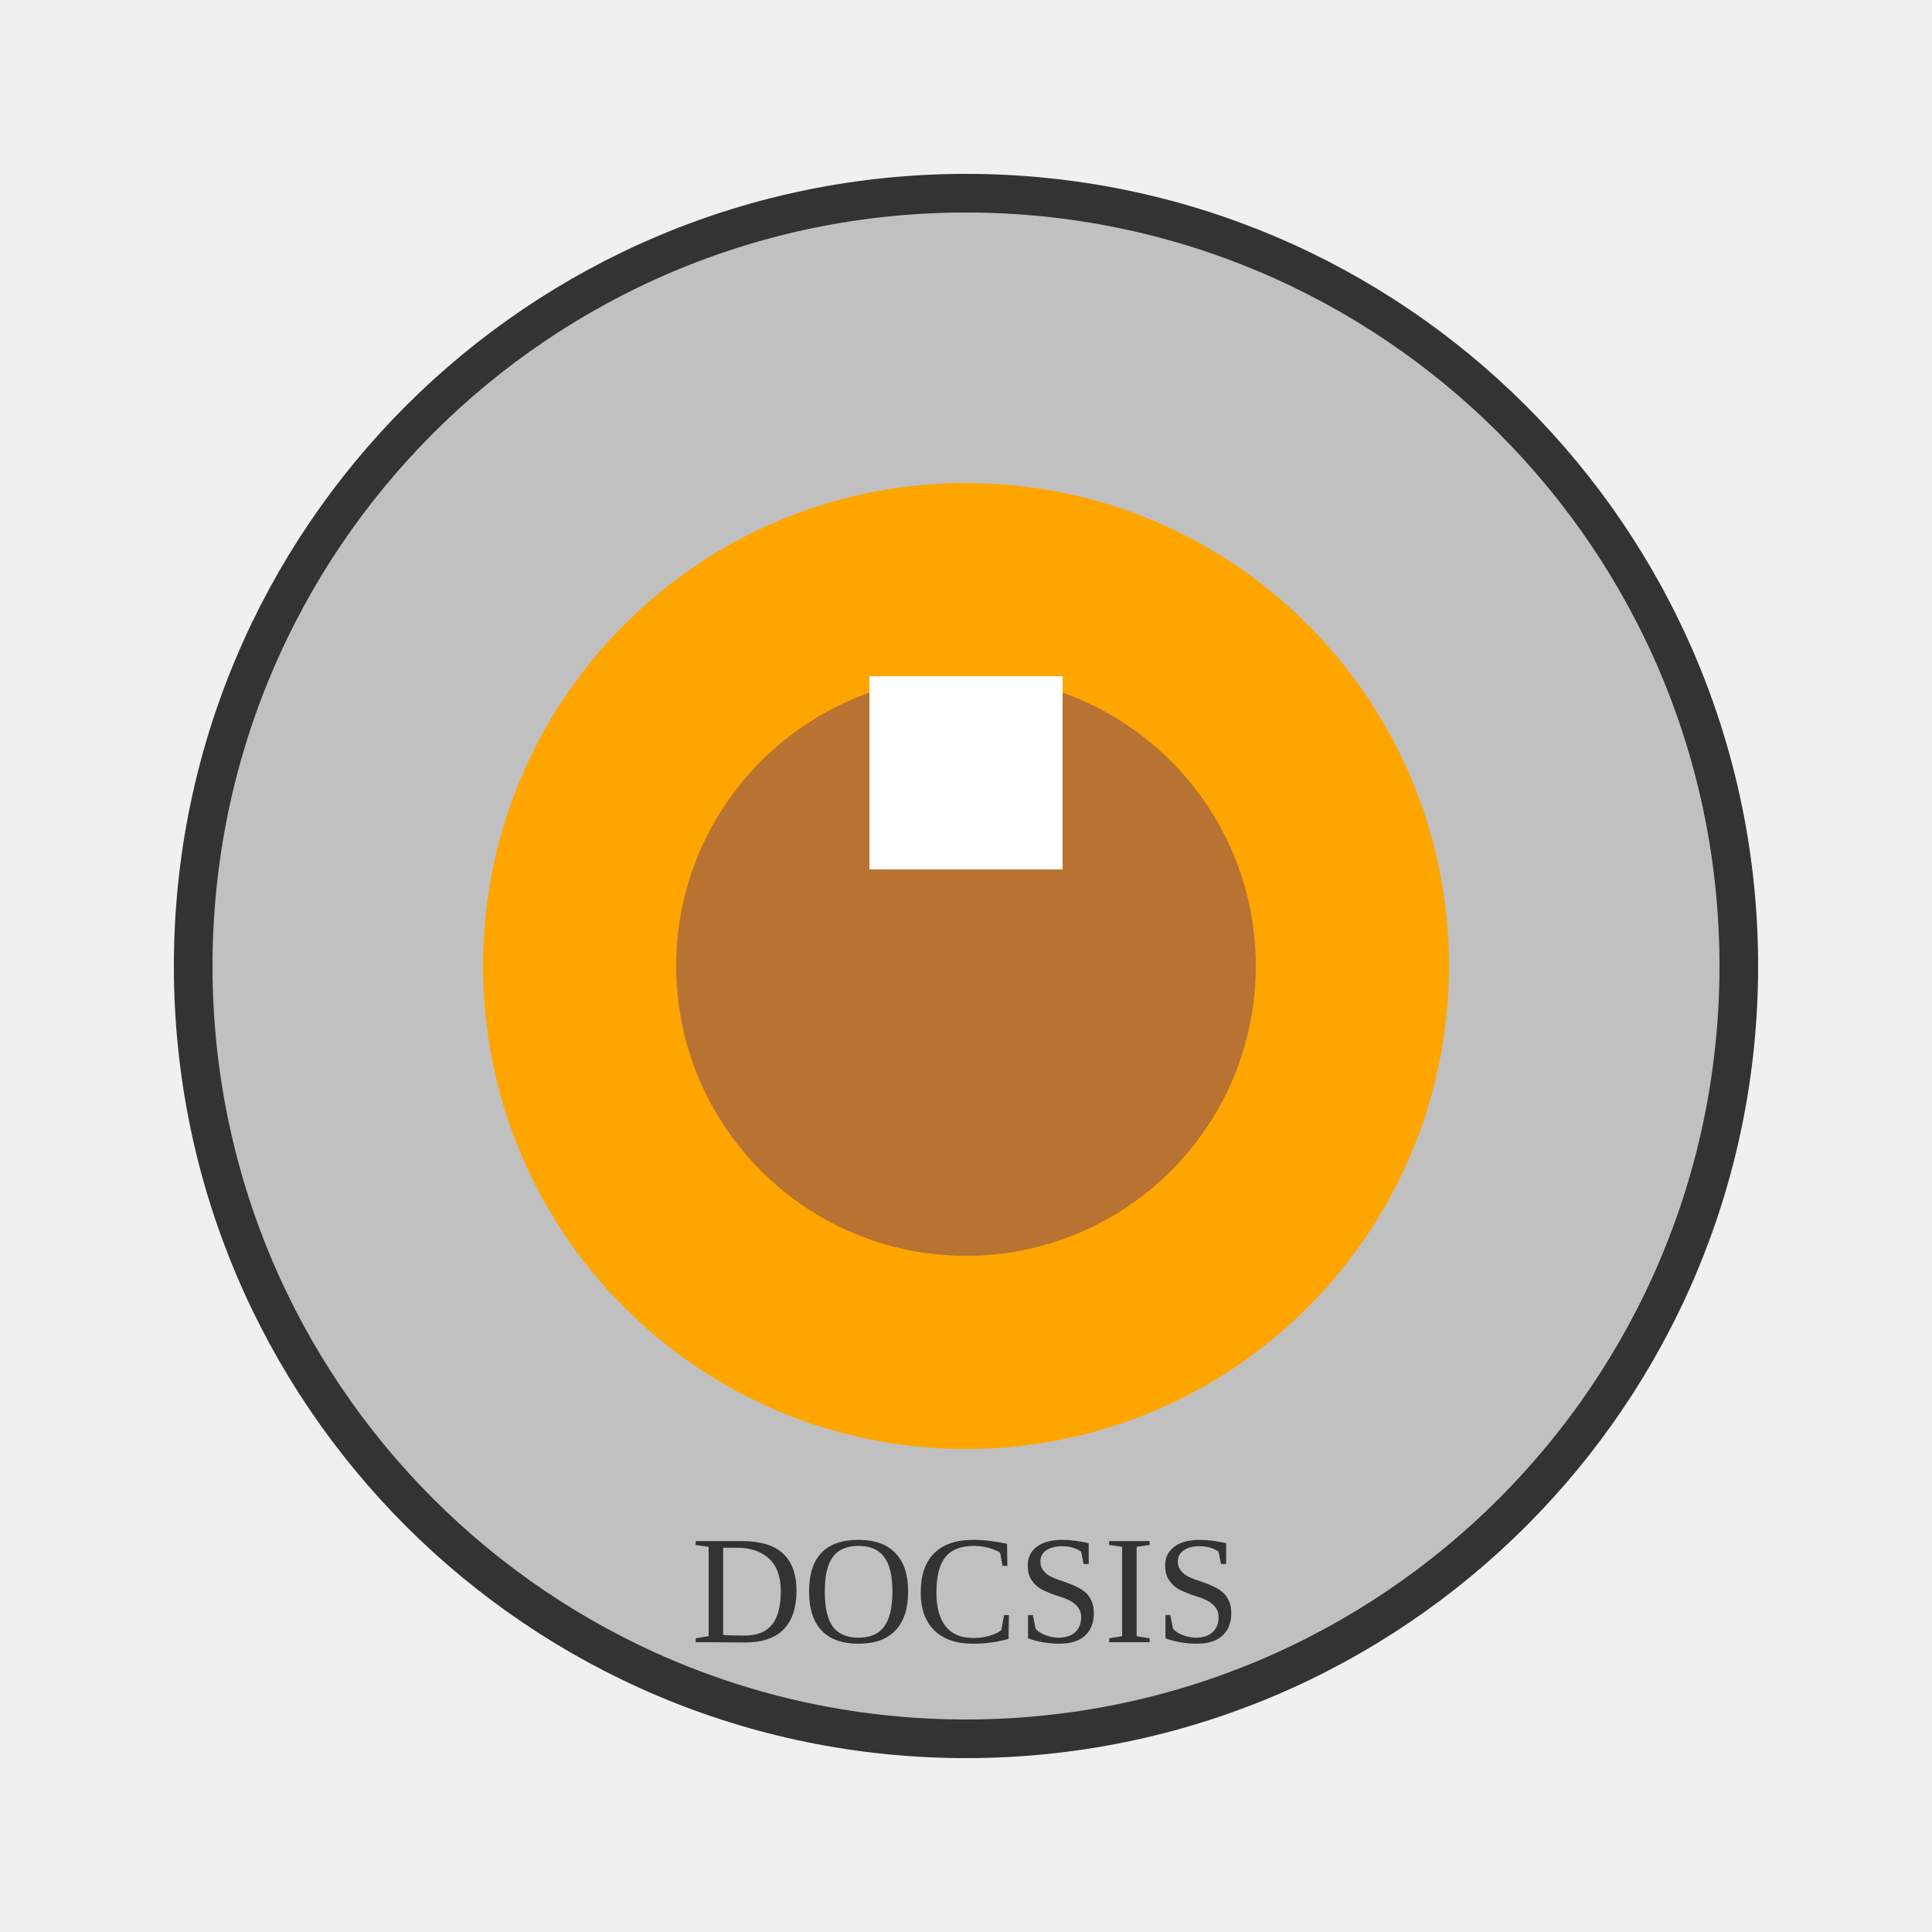
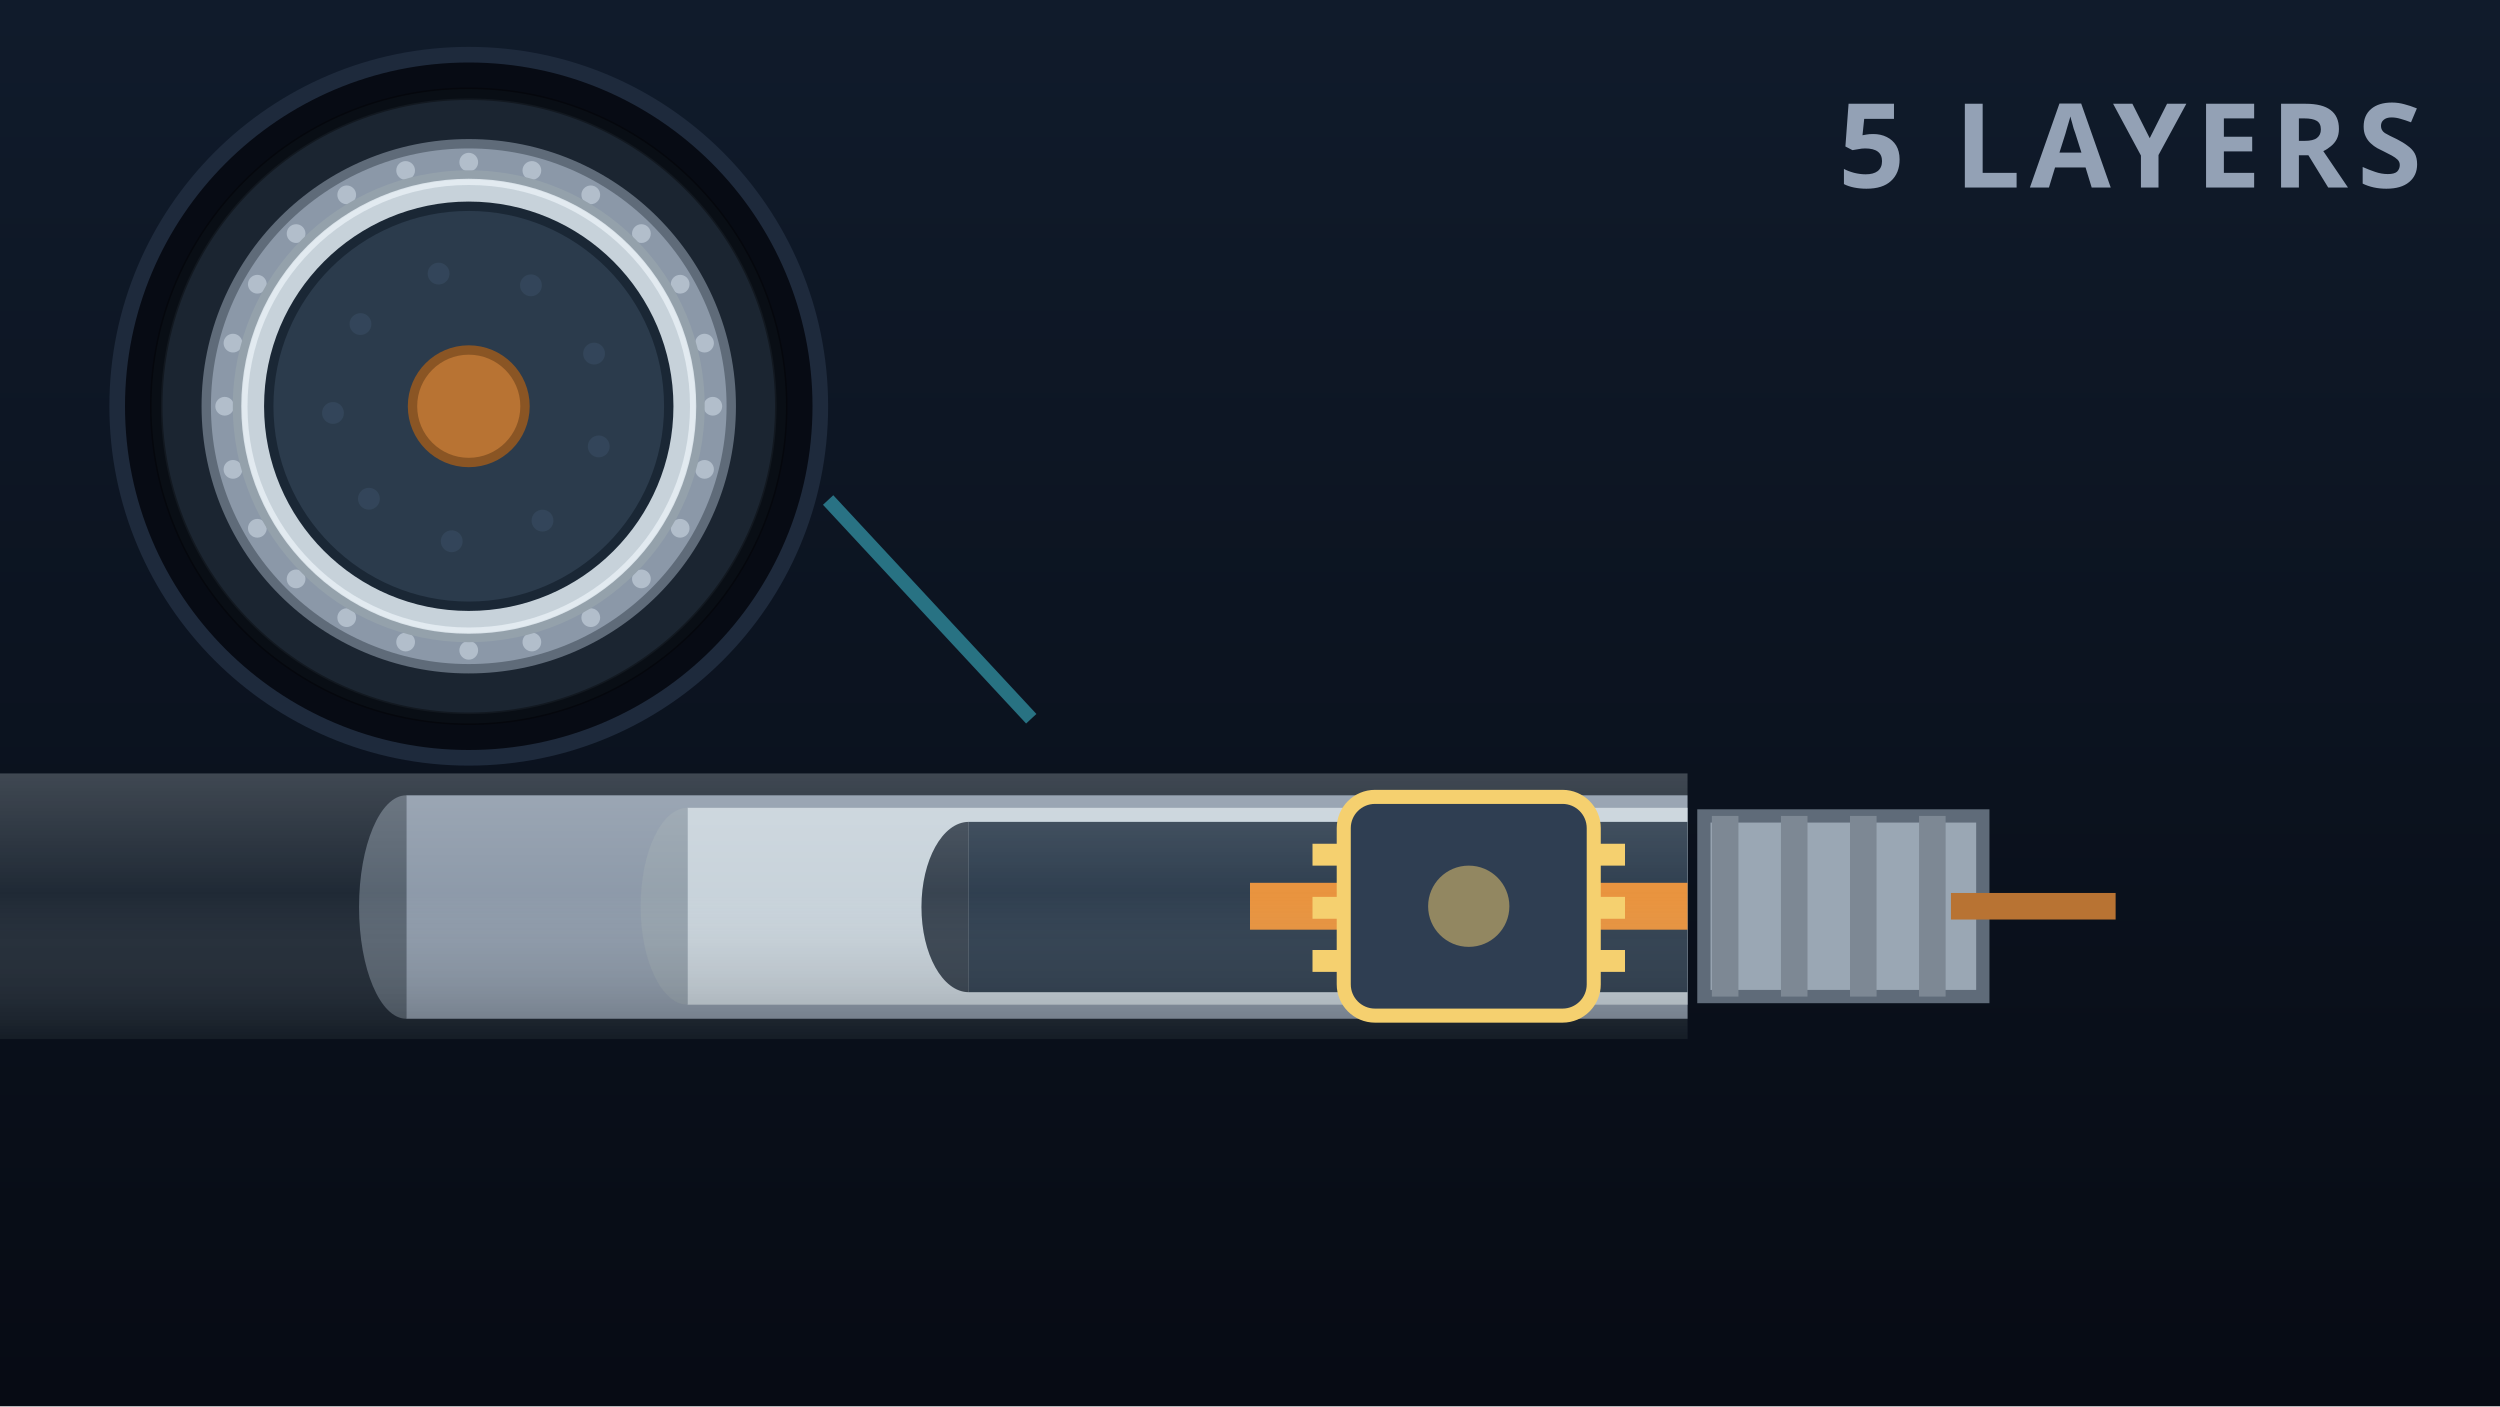
- <svg xmlns="http://www.w3.org/2000/svg" viewBox="0 0 100 100" width="100" height="100">
-   <rect width="100" height="100" fill="#f0f0f0" />
-   <circle cx="50" cy="50" r="40" fill="#c0c0c0" stroke="#333" stroke-width="2" />
-   <circle cx="50" cy="50" r="25" fill="#ffa500" />
-   <circle cx="50" cy="50" r="15" fill="#b87333" />
-   <rect x="45" y="35" width="10" height="10" fill="#fff" />
-   <text x="50" y="85" text-anchor="middle" font-size="8" fill="#333">DOCSIS</text>
+ <svg xmlns="http://www.w3.org/2000/svg" viewBox="0 0 160 90" width="160" height="90" role="img">
+   <defs>
+     <linearGradient id="bg" x1="0" y1="0" x2="0" y2="1">
+       <stop offset="0%" stop-color="#101b2b" />
+       <stop offset="100%" stop-color="#070b14" />
+     </linearGradient>
+     <linearGradient id="sheen" x1="0" y1="0" x2="0" y2="1">
+       <stop offset="0%" stop-color="#ffffff" stop-opacity="0.16" />
+       <stop offset="45%" stop-color="#ffffff" stop-opacity="0.02" />
+       <stop offset="100%" stop-color="#000000" stop-opacity="0.22" />
+     </linearGradient>
+   </defs>
+   <rect width="160" height="90" fill="url(#bg)" />
+   <rect x="0" y="49.5" width="108" height="17" fill="#1b2531" />
+   <rect x="26" y="50.9" width="82" height="14.3" fill="#8b98a8" />
+   <path d="M26 50.9 a 3 7.1 0 0 0 0 14.3" fill="#5f6b79" opacity="0.85" />
+   <rect x="44" y="51.7" width="64" height="12.6" fill="#c7d2da" />
+   <path d="M44 51.7 a 3 6.3 0 0 0 0 12.6" fill="#94a1ab" opacity="0.85" />
+   <rect x="62" y="52.6" width="46" height="10.9" fill="#2b3b4c" />
+   <path d="M62 52.6 a 3 5.4 0 0 0 0 10.9" fill="#1a2735" opacity="0.85" />
+   <rect x="80" y="56.5" width="28" height="3.0" fill="#e8913a" />
+   <rect x="0" y="49.5" width="108" height="17" fill="url(#sheen)" />
+   <g transform="translate(132.00,58.00)">
+     <rect x="-22.95" y="-5.78" width="17.85" height="11.56" fill="#9aa7b4" stroke="#5f6b79" stroke-width="0.85" />
+     <rect x="-22.44" y="-5.78" width="1.70" height="11.56" fill="#7d8894" />
+     <rect x="-18.02" y="-5.78" width="1.70" height="11.56" fill="#7d8894" />
+     <rect x="-13.60" y="-5.78" width="1.70" height="11.56" fill="#7d8894" />
+     <rect x="-9.18" y="-5.78" width="1.70" height="11.56" fill="#7d8894" />
+     <rect x="-7.14" y="-0.85" width="10.54" height="1.70" fill="#b87333" />
+   </g>
+   <rect x="86" y="51.0" width="16" height="14" rx="2" fill="#2f3e52" stroke="#f5d06f" stroke-width="0.9" />
+   <rect x="84.0" y="54.0" width="2" height="1.4" fill="#f5d06f" />
+   <rect x="102.0" y="54.0" width="2" height="1.4" fill="#f5d06f" />
+   <rect x="84.0" y="57.4" width="2" height="1.4" fill="#f5d06f" />
+   <rect x="102.0" y="57.4" width="2" height="1.4" fill="#f5d06f" />
+   <rect x="84.0" y="60.8" width="2" height="1.4" fill="#f5d06f" />
+   <rect x="102.0" y="60.8" width="2" height="1.4" fill="#f5d06f" />
+   <circle cx="94" cy="58.0" r="2.6" fill="#f5d06f" opacity="0.5" />
+   <circle cx="30" cy="26" r="22.5" fill="#070b14" stroke="#1e2a3c" stroke-width="1" />
+   <circle cx="30.00" cy="26.00" r="20.00" fill="#1b2531" stroke="#0e1620" stroke-width="0.60" />
+   <circle cx="30.00" cy="26.00" r="16.80" fill="#8b98a8" stroke="#5f6b79" stroke-width="0.60" />
+   <circle cx="30.00" cy="10.38" r="0.60" fill="#b6c2cf" opacity="0.9" />
+   <circle cx="34.04" cy="10.91" r="0.60" fill="#b6c2cf" opacity="0.9" />
+   <circle cx="37.81" cy="12.47" r="0.60" fill="#b6c2cf" opacity="0.9" />
+   <circle cx="41.05" cy="14.95" r="0.60" fill="#b6c2cf" opacity="0.9" />
+   <circle cx="43.53" cy="18.19" r="0.60" fill="#b6c2cf" opacity="0.9" />
+   <circle cx="45.09" cy="21.96" r="0.60" fill="#b6c2cf" opacity="0.9" />
+   <circle cx="45.62" cy="26.00" r="0.60" fill="#b6c2cf" opacity="0.9" />
+   <circle cx="45.09" cy="30.04" r="0.60" fill="#b6c2cf" opacity="0.9" />
+   <circle cx="43.53" cy="33.81" r="0.60" fill="#b6c2cf" opacity="0.9" />
+   <circle cx="41.05" cy="37.05" r="0.60" fill="#b6c2cf" opacity="0.9" />
+   <circle cx="37.81" cy="39.53" r="0.60" fill="#b6c2cf" opacity="0.9" />
+   <circle cx="34.04" cy="41.09" r="0.60" fill="#b6c2cf" opacity="0.9" />
+   <circle cx="30.00" cy="41.62" r="0.60" fill="#b6c2cf" opacity="0.9" />
+   <circle cx="25.96" cy="41.09" r="0.60" fill="#b6c2cf" opacity="0.9" />
+   <circle cx="22.19" cy="39.53" r="0.60" fill="#b6c2cf" opacity="0.9" />
+   <circle cx="18.95" cy="37.05" r="0.60" fill="#b6c2cf" opacity="0.9" />
+   <circle cx="16.47" cy="33.81" r="0.60" fill="#b6c2cf" opacity="0.9" />
+   <circle cx="14.91" cy="30.04" r="0.60" fill="#b6c2cf" opacity="0.9" />
+   <circle cx="14.38" cy="26.00" r="0.60" fill="#b6c2cf" opacity="0.9" />
+   <circle cx="14.91" cy="21.96" r="0.60" fill="#b6c2cf" opacity="0.9" />
+   <circle cx="16.47" cy="18.19" r="0.60" fill="#b6c2cf" opacity="0.9" />
+   <circle cx="18.95" cy="14.95" r="0.60" fill="#b6c2cf" opacity="0.9" />
+   <circle cx="22.19" cy="12.47" r="0.60" fill="#b6c2cf" opacity="0.9" />
+   <circle cx="25.96" cy="10.91" r="0.60" fill="#b6c2cf" opacity="0.9" />
+   <circle cx="30.00" cy="26.00" r="14.80" fill="#c7d2da" stroke="#94a1ab" stroke-width="0.60" />
+   <circle cx="30.00" cy="26.00" r="14.36" fill="none" stroke="#e6eef4" stroke-width="0.40" opacity="0.85" />
+   <circle cx="30.00" cy="26.00" r="12.80" fill="#2b3b4c" stroke="#1a2735" stroke-width="0.60" />
+   <circle cx="38.32" cy="28.57" r="0.70" fill="#3f556d" opacity="0.4" />
+   <circle cx="34.72" cy="33.32" r="0.70" fill="#3f556d" opacity="0.4" />
+   <circle cx="28.91" cy="34.64" r="0.70" fill="#3f556d" opacity="0.4" />
+   <circle cx="23.61" cy="31.92" r="0.70" fill="#3f556d" opacity="0.4" />
+   <circle cx="21.31" cy="26.43" r="0.70" fill="#3f556d" opacity="0.4" />
+   <circle cx="23.07" cy="20.74" r="0.70" fill="#3f556d" opacity="0.4" />
+   <circle cx="28.07" cy="17.51" r="0.70" fill="#3f556d" opacity="0.4" />
+   <circle cx="33.98" cy="18.26" r="0.70" fill="#3f556d" opacity="0.4" />
+   <circle cx="38.02" cy="22.63" r="0.70" fill="#3f556d" opacity="0.4" />
+   <circle cx="30.00" cy="26.00" r="3.60" fill="#b87333" stroke="#8a5524" stroke-width="0.60" />
+   <circle cx="30" cy="26" r="20" fill="none" stroke="#000" stroke-opacity="0.35" stroke-width="0.8" />
+   <path d="M53 32 L66 46" stroke="#3fbfd4" stroke-width="0.9" opacity="0.55" />
+   <text x="155" y="12" text-anchor="end" font-family="ui-sans-serif,system-ui,sans-serif" font-size="7.5" font-weight="700" fill="#93a1b5" letter-spacing="0.6">5 LAYERS</text>
</svg>
